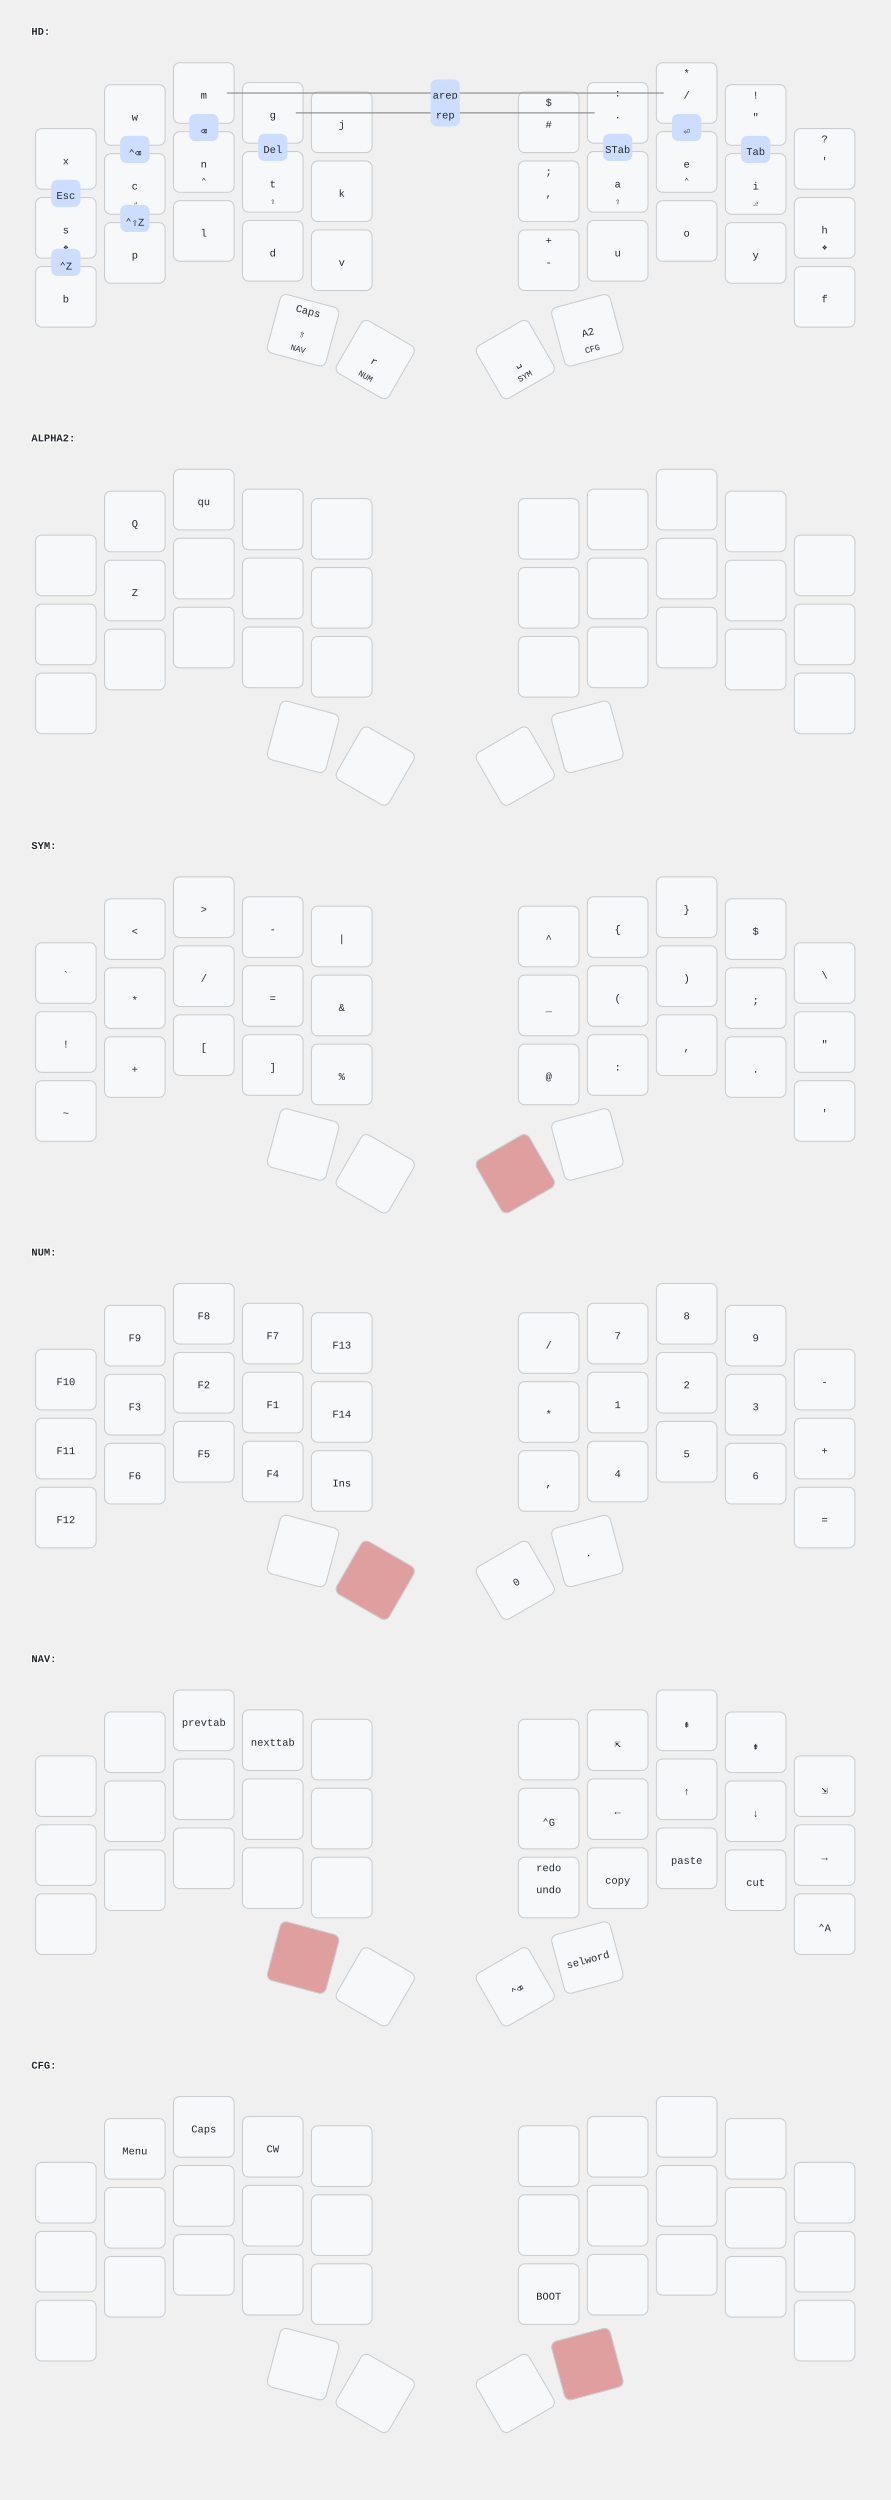
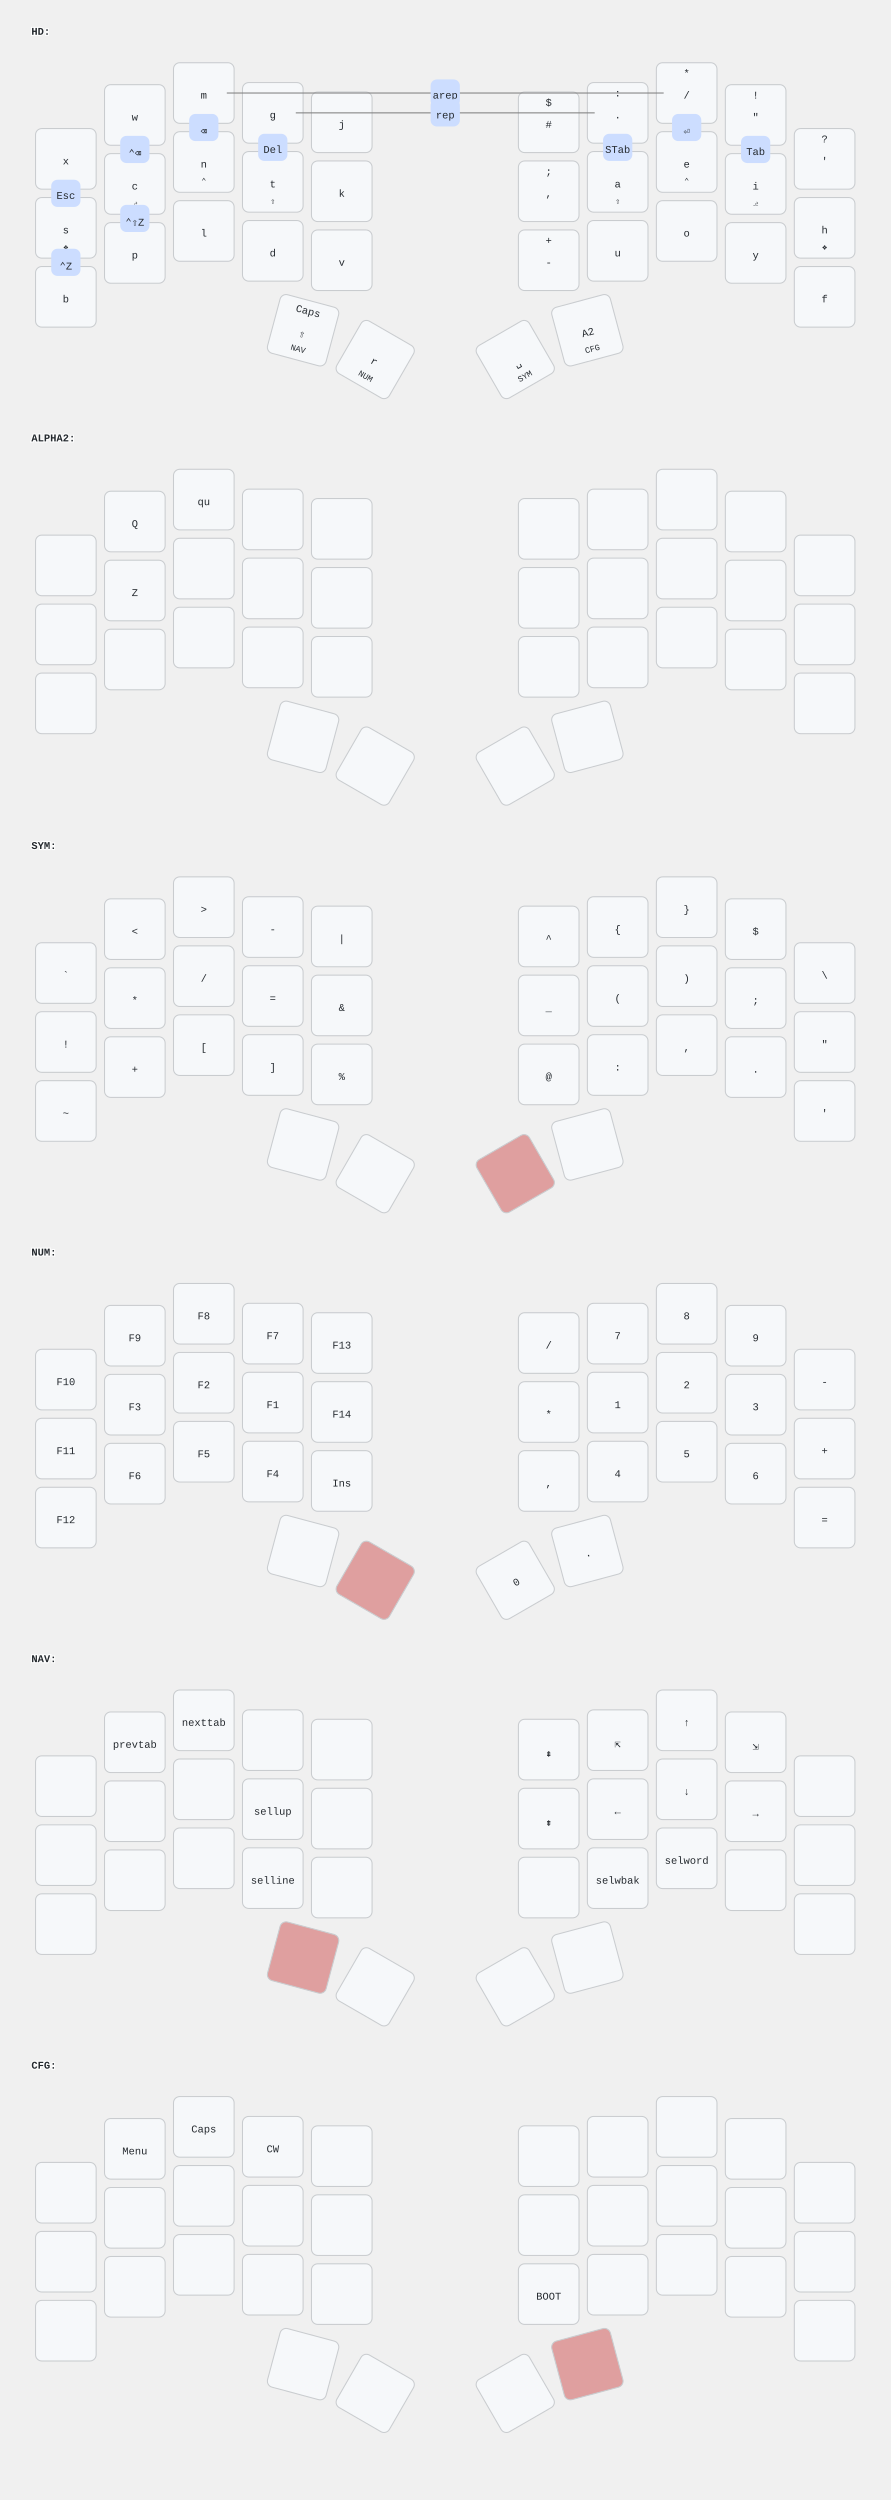
<svg xmlns="http://www.w3.org/2000/svg" width="852" height="2392" viewBox="0 0 852 2392" class="keymap">
  <style>/* inherit to force styles through use tags */
svg path {
    fill: inherit;
}

/* font and background color specifications */
svg.keymap {
    font-family: SFMono-Regular,Consolas,Liberation Mono,Menlo,monospace;
    font-size: 10px;
    font-kerning: normal;
    text-rendering: optimizeLegibility;
    fill: #24292e;
}

/* default key styling */
rect.key {
    fill: #f6f8fa;
    stroke: #c9cccf;
    stroke-width: 1;
}

/* default key side styling, only used is draw_key_sides is set */
rect.side {
    filter: brightness(90%);
}

/* color accent for combo boxes */
rect.combo, rect.combo-separate {
    fill: #cdf;
}

/* color accent for held keys */
rect.held, rect.combo.held {
    fill: #df9f9f;
}

/* color accent for ghost (optional) keys */
rect.ghost, rect.combo.ghost {
    stroke-dasharray: 4, 4;
    stroke-width: 2;
}

text {
    text-anchor: middle;
    dominant-baseline: hanging;
}

/* styling for layer labels */
text.label {
    font-weight: bold;
    text-anchor: start;
    stroke: white;
    stroke-width: 2;
    paint-order: stroke;
}

/* styling for combo tap, and key hold/shifted label text */
text.combo, text.hold, text.shifted {
    font-size: 10px;
}

/* styling for hold label text */
text.hold {
    font-size: 8px;
}

text.hold {
    text-anchor: middle;
    dominant-baseline: auto;
}

text.shifted {
    text-anchor: middle;
    dominant-baseline: hanging;
}

/* styling for hold/shifted label text in combo box */
text.combo.hold, text.combo.shifted {
    font-size: 8px;
}

/* lighter symbol for transparent keys */
text.trans {
    fill: #7b7e81;
}

/* styling for combo dendrons */
path.combo {
    stroke-width: 1;
    stroke: gray;
    fill: none;
}

/* Start Tabler Icons Cleanup */
/* cannot use height/width with glyphs */
.icon-tabler &gt; path {
    fill: inherit;
    stroke: inherit;
    stroke-width: 2;
}
/* hide tabler's default box */
.icon-tabler &gt; path[stroke="none"][fill="none"] {
    visibility: hidden;
}
/* End Tabler Icons Cleanup */
</style>
  <g transform="translate(30, 0)" class="layer-HD">
    <text x="0" y="28" class="label" id="HD">HD:</text>
    <g transform="translate(0, 56)">
      <g transform="translate(33, 96)" class="key keypos-0">
        <rect rx="6" ry="6" x="-29" y="-29" width="58" height="58" class="key" />
        <text x="0" y="0" class="key tap">x</text>
      </g>
      <g transform="translate(99, 54)" class="key keypos-1">
        <rect rx="6" ry="6" x="-29" y="-29" width="58" height="58" class="key" />
        <text x="0" y="0" class="key tap">w</text>
      </g>
      <g transform="translate(165, 33)" class="key keypos-2">
        <rect rx="6" ry="6" x="-29" y="-29" width="58" height="58" class="key" />
        <text x="0" y="0" class="key tap">m</text>
      </g>
      <g transform="translate(231, 52)" class="key keypos-3">
        <rect rx="6" ry="6" x="-29" y="-29" width="58" height="58" class="key" />
        <text x="0" y="0" class="key tap">g</text>
      </g>
      <g transform="translate(297, 61)" class="key keypos-4">
        <rect rx="6" ry="6" x="-29" y="-29" width="58" height="58" class="key" />
        <text x="0" y="0" class="key tap">j</text>
      </g>
      <g transform="translate(495, 61)" class="key keypos-5">
        <rect rx="6" ry="6" x="-29" y="-29" width="58" height="58" class="key" />
        <text x="0" y="0" class="key tap">#</text>
        <text x="0" y="-21" class="key shifted">$</text>
      </g>
      <g transform="translate(561, 52)" class="key keypos-6">
        <rect rx="6" ry="6" x="-29" y="-29" width="58" height="58" class="key" />
        <text x="0" y="0" class="key tap">.</text>
        <text x="0" y="-21" class="key shifted">:</text>
      </g>
      <g transform="translate(627, 33)" class="key keypos-7">
        <rect rx="6" ry="6" x="-29" y="-29" width="58" height="58" class="key" />
        <text x="0" y="0" class="key tap">/</text>
        <text x="0" y="-21" class="key shifted">*</text>
      </g>
      <g transform="translate(693, 54)" class="key keypos-8">
        <rect rx="6" ry="6" x="-29" y="-29" width="58" height="58" class="key" />
        <text x="0" y="0" class="key tap">"</text>
        <text x="0" y="-21" class="key shifted">!</text>
      </g>
      <g transform="translate(759, 96)" class="key keypos-9">
        <rect rx="6" ry="6" x="-29" y="-29" width="58" height="58" class="key" />
        <text x="0" y="0" class="key tap">'</text>
        <text x="0" y="-21" class="key shifted">?</text>
      </g>
      <g transform="translate(33, 162)" class="key keypos-10">
        <rect rx="6" ry="6" x="-29" y="-29" width="58" height="58" class="key" />
        <text x="0" y="0" class="key tap">s</text>
        <text x="0" y="21" class="key hold">❖</text>
      </g>
      <g transform="translate(99, 120)" class="key keypos-11">
        <rect rx="6" ry="6" x="-29" y="-29" width="58" height="58" class="key" />
        <text x="0" y="0" class="key tap">c</text>
        <text x="0" y="21" class="key hold">⎇</text>
      </g>
      <g transform="translate(165, 99)" class="key keypos-12">
        <rect rx="6" ry="6" x="-29" y="-29" width="58" height="58" class="key" />
        <text x="0" y="0" class="key tap">n</text>
        <text x="0" y="21" class="key hold">⌃</text>
      </g>
      <g transform="translate(231, 118)" class="key keypos-13">
        <rect rx="6" ry="6" x="-29" y="-29" width="58" height="58" class="key" />
        <text x="0" y="0" class="key tap">t</text>
        <text x="0" y="21" class="key hold">⇧</text>
      </g>
      <g transform="translate(297, 127)" class="key keypos-14">
        <rect rx="6" ry="6" x="-29" y="-29" width="58" height="58" class="key" />
        <text x="0" y="0" class="key tap">k</text>
      </g>
      <g transform="translate(495, 127)" class="key keypos-15">
        <rect rx="6" ry="6" x="-29" y="-29" width="58" height="58" class="key" />
        <text x="0" y="0" class="key tap">,</text>
        <text x="0" y="-21" class="key shifted">;</text>
      </g>
      <g transform="translate(561, 118)" class="key keypos-16">
        <rect rx="6" ry="6" x="-29" y="-29" width="58" height="58" class="key" />
        <text x="0" y="0" class="key tap">a</text>
        <text x="0" y="21" class="key hold">⇧</text>
      </g>
      <g transform="translate(627, 99)" class="key keypos-17">
        <rect rx="6" ry="6" x="-29" y="-29" width="58" height="58" class="key" />
        <text x="0" y="0" class="key tap">e</text>
        <text x="0" y="21" class="key hold">⌃</text>
      </g>
      <g transform="translate(693, 120)" class="key keypos-18">
        <rect rx="6" ry="6" x="-29" y="-29" width="58" height="58" class="key" />
        <text x="0" y="0" class="key tap">i</text>
        <text x="0" y="21" class="key hold">⎇</text>
      </g>
      <g transform="translate(759, 162)" class="key keypos-19">
        <rect rx="6" ry="6" x="-29" y="-29" width="58" height="58" class="key" />
        <text x="0" y="0" class="key tap">h</text>
        <text x="0" y="21" class="key hold">❖</text>
      </g>
      <g transform="translate(33, 228)" class="key keypos-20">
        <rect rx="6" ry="6" x="-29" y="-29" width="58" height="58" class="key" />
        <text x="0" y="0" class="key tap">b</text>
      </g>
      <g transform="translate(99, 186)" class="key keypos-21">
        <rect rx="6" ry="6" x="-29" y="-29" width="58" height="58" class="key" />
        <text x="0" y="0" class="key tap">p</text>
      </g>
      <g transform="translate(165, 165)" class="key keypos-22">
        <rect rx="6" ry="6" x="-29" y="-29" width="58" height="58" class="key" />
        <text x="0" y="0" class="key tap">l</text>
      </g>
      <g transform="translate(231, 184)" class="key keypos-23">
        <rect rx="6" ry="6" x="-29" y="-29" width="58" height="58" class="key" />
        <text x="0" y="0" class="key tap">d</text>
      </g>
      <g transform="translate(297, 193)" class="key keypos-24">
        <rect rx="6" ry="6" x="-29" y="-29" width="58" height="58" class="key" />
        <text x="0" y="0" class="key tap">v</text>
      </g>
      <g transform="translate(495, 193)" class="key keypos-25">
        <rect rx="6" ry="6" x="-29" y="-29" width="58" height="58" class="key" />
        <text x="0" y="0" class="key tap">-</text>
        <text x="0" y="-21" class="key shifted">+</text>
      </g>
      <g transform="translate(561, 184)" class="key keypos-26">
        <rect rx="6" ry="6" x="-29" y="-29" width="58" height="58" class="key" />
        <text x="0" y="0" class="key tap">u</text>
      </g>
      <g transform="translate(627, 165)" class="key keypos-27">
        <rect rx="6" ry="6" x="-29" y="-29" width="58" height="58" class="key" />
        <text x="0" y="0" class="key tap">o</text>
      </g>
      <g transform="translate(693, 186)" class="key keypos-28">
        <rect rx="6" ry="6" x="-29" y="-29" width="58" height="58" class="key" />
        <text x="0" y="0" class="key tap">y</text>
      </g>
      <g transform="translate(759, 228)" class="key keypos-29">
        <rect rx="6" ry="6" x="-29" y="-29" width="58" height="58" class="key" />
        <text x="0" y="0" class="key tap">f</text>
      </g>
      <g transform="translate(260, 260) rotate(15.0)" class="key keypos-30">
        <rect rx="6" ry="6" x="-29" y="-29" width="58" height="58" class="key" />
        <text x="0" y="0" class="key tap">⇧</text>
        <a href="#NAV">
          <text x="0" y="21" class="key hold layer-activator">NAV</text>
        </a>
        <text x="0" y="-21" class="key shifted">Caps</text>
      </g>
      <g transform="translate(329, 288) rotate(30.0)" class="key keypos-31">
        <rect rx="6" ry="6" x="-29" y="-29" width="58" height="58" class="key" />
        <text x="0" y="0" class="key tap">r</text>
        <a href="#NUM">
          <text x="0" y="21" class="key hold layer-activator">NUM</text>
        </a>
      </g>
      <g transform="translate(463, 288) rotate(-30.0)" class="key keypos-32">
        <rect rx="6" ry="6" x="-29" y="-29" width="58" height="58" class="key" />
        <text x="0" y="0" class="key tap">␣</text>
        <a href="#SYM">
          <text x="0" y="21" class="key hold layer-activator">SYM</text>
        </a>
      </g>
      <g transform="translate(532, 260) rotate(-15.0)" class="key keypos-33">
        <rect rx="6" ry="6" x="-29" y="-29" width="58" height="58" class="key" />
        <text x="0" y="0" class="key tap">A2</text>
        <a href="#CFG">
          <text x="0" y="21" class="key hold layer-activator">CFG</text>
        </a>
      </g>
      <g class="combo combopos-0">
        <path d="M396,33 l-209,0" class="combo" />
        <path d="M396,33 l209,0" class="combo" />
        <rect rx="6" ry="6" x="382" y="20" width="28" height="26" class="combo" />
        <text x="396" y="33" class="combo tap">arep</text>
      </g>
      <g class="combo combopos-1">
        <path d="M396,52 l-143,0" class="combo" />
        <path d="M396,52 l143,0" class="combo" />
        <rect rx="6" ry="6" x="382" y="39" width="28" height="26" class="combo" />
        <text x="396" y="52" class="combo tap">rep</text>
      </g>
      <g class="combo combopos-2">
        <rect rx="6" ry="6" x="19" y="116" width="28" height="26" class="combo" />
        <text x="33" y="129" class="combo tap">Esc</text>
      </g>
      <g class="combo combopos-3">
        <rect rx="6" ry="6" x="85" y="74" width="28" height="26" class="combo" />
        <text x="99" y="87" class="combo tap">⌃⌫</text>
      </g>
      <g class="combo combopos-4">
        <rect rx="6" ry="6" x="151" y="53" width="28" height="26" class="combo" />
        <text x="165" y="66" class="combo tap">⌫</text>
      </g>
      <g class="combo combopos-5">
        <rect rx="6" ry="6" x="217" y="72" width="28" height="26" class="combo" />
        <text x="231" y="85" class="combo tap">Del</text>
      </g>
      <g class="combo combopos-6">
        <rect rx="6" ry="6" x="547" y="72" width="28" height="26" class="combo" />
        <text x="561" y="85" class="combo tap">STab</text>
      </g>
      <g class="combo combopos-7">
        <rect rx="6" ry="6" x="613" y="53" width="28" height="26" class="combo" />
        <text x="627" y="66" class="combo tap">⏎</text>
      </g>
      <g class="combo combopos-8">
        <rect rx="6" ry="6" x="679" y="74" width="28" height="26" class="combo" />
        <text x="693" y="87" class="combo tap">Tab</text>
      </g>
      <g class="combo combopos-9">
        <rect rx="6" ry="6" x="19" y="182" width="28" height="26" class="combo" />
        <text x="33" y="195" class="combo tap">⌃Z</text>
      </g>
      <g class="combo combopos-10">
        <rect rx="6" ry="6" x="85" y="140" width="28" height="26" class="combo" />
        <text x="99" y="153" class="combo tap">⌃⇧Z</text>
      </g>
    </g>
  </g>
  <g transform="translate(30, 389)" class="layer-ALPHA2">
    <text x="0" y="28" class="label" id="ALPHA2">ALPHA2:</text>
    <g transform="translate(0, 56)">
      <g transform="translate(33, 96)" class="key keypos-0">
        <rect rx="6" ry="6" x="-29" y="-29" width="58" height="58" class="key" />
      </g>
      <g transform="translate(99, 54)" class="key keypos-1">
        <rect rx="6" ry="6" x="-29" y="-29" width="58" height="58" class="key" />
        <text x="0" y="0" class="key tap">Q</text>
      </g>
      <g transform="translate(165, 33)" class="key keypos-2">
        <rect rx="6" ry="6" x="-29" y="-29" width="58" height="58" class="key" />
        <text x="0" y="0" class="key tap">qu</text>
      </g>
      <g transform="translate(231, 52)" class="key keypos-3">
        <rect rx="6" ry="6" x="-29" y="-29" width="58" height="58" class="key" />
      </g>
      <g transform="translate(297, 61)" class="key keypos-4">
        <rect rx="6" ry="6" x="-29" y="-29" width="58" height="58" class="key" />
      </g>
      <g transform="translate(495, 61)" class="key keypos-5">
        <rect rx="6" ry="6" x="-29" y="-29" width="58" height="58" class="key" />
      </g>
      <g transform="translate(561, 52)" class="key keypos-6">
        <rect rx="6" ry="6" x="-29" y="-29" width="58" height="58" class="key" />
      </g>
      <g transform="translate(627, 33)" class="key keypos-7">
        <rect rx="6" ry="6" x="-29" y="-29" width="58" height="58" class="key" />
      </g>
      <g transform="translate(693, 54)" class="key keypos-8">
        <rect rx="6" ry="6" x="-29" y="-29" width="58" height="58" class="key" />
      </g>
      <g transform="translate(759, 96)" class="key keypos-9">
        <rect rx="6" ry="6" x="-29" y="-29" width="58" height="58" class="key" />
      </g>
      <g transform="translate(33, 162)" class="key keypos-10">
        <rect rx="6" ry="6" x="-29" y="-29" width="58" height="58" class="key" />
      </g>
      <g transform="translate(99, 120)" class="key keypos-11">
        <rect rx="6" ry="6" x="-29" y="-29" width="58" height="58" class="key" />
        <text x="0" y="0" class="key tap">Z</text>
      </g>
      <g transform="translate(165, 99)" class="key keypos-12">
        <rect rx="6" ry="6" x="-29" y="-29" width="58" height="58" class="key" />
      </g>
      <g transform="translate(231, 118)" class="key keypos-13">
        <rect rx="6" ry="6" x="-29" y="-29" width="58" height="58" class="key" />
      </g>
      <g transform="translate(297, 127)" class="key keypos-14">
        <rect rx="6" ry="6" x="-29" y="-29" width="58" height="58" class="key" />
      </g>
      <g transform="translate(495, 127)" class="key keypos-15">
        <rect rx="6" ry="6" x="-29" y="-29" width="58" height="58" class="key" />
      </g>
      <g transform="translate(561, 118)" class="key keypos-16">
        <rect rx="6" ry="6" x="-29" y="-29" width="58" height="58" class="key" />
      </g>
      <g transform="translate(627, 99)" class="key keypos-17">
        <rect rx="6" ry="6" x="-29" y="-29" width="58" height="58" class="key" />
      </g>
      <g transform="translate(693, 120)" class="key keypos-18">
        <rect rx="6" ry="6" x="-29" y="-29" width="58" height="58" class="key" />
      </g>
      <g transform="translate(759, 162)" class="key keypos-19">
        <rect rx="6" ry="6" x="-29" y="-29" width="58" height="58" class="key" />
      </g>
      <g transform="translate(33, 228)" class="key keypos-20">
        <rect rx="6" ry="6" x="-29" y="-29" width="58" height="58" class="key" />
      </g>
      <g transform="translate(99, 186)" class="key keypos-21">
        <rect rx="6" ry="6" x="-29" y="-29" width="58" height="58" class="key" />
      </g>
      <g transform="translate(165, 165)" class="key keypos-22">
        <rect rx="6" ry="6" x="-29" y="-29" width="58" height="58" class="key" />
      </g>
      <g transform="translate(231, 184)" class="key keypos-23">
        <rect rx="6" ry="6" x="-29" y="-29" width="58" height="58" class="key" />
      </g>
      <g transform="translate(297, 193)" class="key keypos-24">
        <rect rx="6" ry="6" x="-29" y="-29" width="58" height="58" class="key" />
      </g>
      <g transform="translate(495, 193)" class="key keypos-25">
        <rect rx="6" ry="6" x="-29" y="-29" width="58" height="58" class="key" />
      </g>
      <g transform="translate(561, 184)" class="key keypos-26">
        <rect rx="6" ry="6" x="-29" y="-29" width="58" height="58" class="key" />
      </g>
      <g transform="translate(627, 165)" class="key keypos-27">
        <rect rx="6" ry="6" x="-29" y="-29" width="58" height="58" class="key" />
      </g>
      <g transform="translate(693, 186)" class="key keypos-28">
        <rect rx="6" ry="6" x="-29" y="-29" width="58" height="58" class="key" />
      </g>
      <g transform="translate(759, 228)" class="key keypos-29">
        <rect rx="6" ry="6" x="-29" y="-29" width="58" height="58" class="key" />
      </g>
      <g transform="translate(260, 260) rotate(15.0)" class="key keypos-30">
        <rect rx="6" ry="6" x="-29" y="-29" width="58" height="58" class="key" />
      </g>
      <g transform="translate(329, 288) rotate(30.0)" class="key keypos-31">
        <rect rx="6" ry="6" x="-29" y="-29" width="58" height="58" class="key" />
      </g>
      <g transform="translate(463, 288) rotate(-30.0)" class="key keypos-32">
        <rect rx="6" ry="6" x="-29" y="-29" width="58" height="58" class="key" />
      </g>
      <g transform="translate(532, 260) rotate(-15.0)" class="key keypos-33">
        <rect rx="6" ry="6" x="-29" y="-29" width="58" height="58" class="key" />
      </g>
    </g>
  </g>
  <g transform="translate(30, 779)" class="layer-SYM">
    <text x="0" y="28" class="label" id="SYM">SYM:</text>
    <g transform="translate(0, 56)">
      <g transform="translate(33, 96)" class="key keypos-0">
        <rect rx="6" ry="6" x="-29" y="-29" width="58" height="58" class="key" />
        <text x="0" y="0" class="key tap">`</text>
      </g>
      <g transform="translate(99, 54)" class="key keypos-1">
        <rect rx="6" ry="6" x="-29" y="-29" width="58" height="58" class="key" />
        <text x="0" y="0" class="key tap">&lt;</text>
      </g>
      <g transform="translate(165, 33)" class="key keypos-2">
        <rect rx="6" ry="6" x="-29" y="-29" width="58" height="58" class="key" />
        <text x="0" y="0" class="key tap">&gt;</text>
      </g>
      <g transform="translate(231, 52)" class="key keypos-3">
        <rect rx="6" ry="6" x="-29" y="-29" width="58" height="58" class="key" />
        <text x="0" y="0" class="key tap">-</text>
      </g>
      <g transform="translate(297, 61)" class="key keypos-4">
        <rect rx="6" ry="6" x="-29" y="-29" width="58" height="58" class="key" />
        <text x="0" y="0" class="key tap">|</text>
      </g>
      <g transform="translate(495, 61)" class="key keypos-5">
        <rect rx="6" ry="6" x="-29" y="-29" width="58" height="58" class="key" />
        <text x="0" y="0" class="key tap">^</text>
      </g>
      <g transform="translate(561, 52)" class="key keypos-6">
        <rect rx="6" ry="6" x="-29" y="-29" width="58" height="58" class="key" />
        <text x="0" y="0" class="key tap">{</text>
      </g>
      <g transform="translate(627, 33)" class="key keypos-7">
        <rect rx="6" ry="6" x="-29" y="-29" width="58" height="58" class="key" />
        <text x="0" y="0" class="key tap">}</text>
      </g>
      <g transform="translate(693, 54)" class="key keypos-8">
        <rect rx="6" ry="6" x="-29" y="-29" width="58" height="58" class="key" />
        <text x="0" y="0" class="key tap">$</text>
      </g>
      <g transform="translate(759, 96)" class="key keypos-9">
        <rect rx="6" ry="6" x="-29" y="-29" width="58" height="58" class="key" />
        <text x="0" y="0" class="key tap">\</text>
      </g>
      <g transform="translate(33, 162)" class="key keypos-10">
        <rect rx="6" ry="6" x="-29" y="-29" width="58" height="58" class="key" />
        <text x="0" y="0" class="key tap">!</text>
      </g>
      <g transform="translate(99, 120)" class="key keypos-11">
        <rect rx="6" ry="6" x="-29" y="-29" width="58" height="58" class="key" />
        <text x="0" y="0" class="key tap">*</text>
      </g>
      <g transform="translate(165, 99)" class="key keypos-12">
        <rect rx="6" ry="6" x="-29" y="-29" width="58" height="58" class="key" />
        <text x="0" y="0" class="key tap">/</text>
      </g>
      <g transform="translate(231, 118)" class="key keypos-13">
        <rect rx="6" ry="6" x="-29" y="-29" width="58" height="58" class="key" />
        <text x="0" y="0" class="key tap">=</text>
      </g>
      <g transform="translate(297, 127)" class="key keypos-14">
        <rect rx="6" ry="6" x="-29" y="-29" width="58" height="58" class="key" />
        <text x="0" y="0" class="key tap">&amp;</text>
      </g>
      <g transform="translate(495, 127)" class="key keypos-15">
        <rect rx="6" ry="6" x="-29" y="-29" width="58" height="58" class="key" />
        <text x="0" y="0" class="key tap">_</text>
      </g>
      <g transform="translate(561, 118)" class="key keypos-16">
        <rect rx="6" ry="6" x="-29" y="-29" width="58" height="58" class="key" />
        <text x="0" y="0" class="key tap">(</text>
      </g>
      <g transform="translate(627, 99)" class="key keypos-17">
        <rect rx="6" ry="6" x="-29" y="-29" width="58" height="58" class="key" />
        <text x="0" y="0" class="key tap">)</text>
      </g>
      <g transform="translate(693, 120)" class="key keypos-18">
        <rect rx="6" ry="6" x="-29" y="-29" width="58" height="58" class="key" />
        <text x="0" y="0" class="key tap">;</text>
      </g>
      <g transform="translate(759, 162)" class="key keypos-19">
        <rect rx="6" ry="6" x="-29" y="-29" width="58" height="58" class="key" />
        <text x="0" y="0" class="key tap">"</text>
      </g>
      <g transform="translate(33, 228)" class="key keypos-20">
        <rect rx="6" ry="6" x="-29" y="-29" width="58" height="58" class="key" />
        <text x="0" y="0" class="key tap">~</text>
      </g>
      <g transform="translate(99, 186)" class="key keypos-21">
        <rect rx="6" ry="6" x="-29" y="-29" width="58" height="58" class="key" />
        <text x="0" y="0" class="key tap">+</text>
      </g>
      <g transform="translate(165, 165)" class="key keypos-22">
        <rect rx="6" ry="6" x="-29" y="-29" width="58" height="58" class="key" />
        <text x="0" y="0" class="key tap">[</text>
      </g>
      <g transform="translate(231, 184)" class="key keypos-23">
        <rect rx="6" ry="6" x="-29" y="-29" width="58" height="58" class="key" />
        <text x="0" y="0" class="key tap">]</text>
      </g>
      <g transform="translate(297, 193)" class="key keypos-24">
        <rect rx="6" ry="6" x="-29" y="-29" width="58" height="58" class="key" />
        <text x="0" y="0" class="key tap">%</text>
      </g>
      <g transform="translate(495, 193)" class="key keypos-25">
        <rect rx="6" ry="6" x="-29" y="-29" width="58" height="58" class="key" />
        <text x="0" y="0" class="key tap">@</text>
      </g>
      <g transform="translate(561, 184)" class="key keypos-26">
        <rect rx="6" ry="6" x="-29" y="-29" width="58" height="58" class="key" />
        <text x="0" y="0" class="key tap">:</text>
      </g>
      <g transform="translate(627, 165)" class="key keypos-27">
        <rect rx="6" ry="6" x="-29" y="-29" width="58" height="58" class="key" />
        <text x="0" y="0" class="key tap">,</text>
      </g>
      <g transform="translate(693, 186)" class="key keypos-28">
        <rect rx="6" ry="6" x="-29" y="-29" width="58" height="58" class="key" />
        <text x="0" y="0" class="key tap">.</text>
      </g>
      <g transform="translate(759, 228)" class="key keypos-29">
        <rect rx="6" ry="6" x="-29" y="-29" width="58" height="58" class="key" />
        <text x="0" y="0" class="key tap">'</text>
      </g>
      <g transform="translate(260, 260) rotate(15.0)" class="key keypos-30">
        <rect rx="6" ry="6" x="-29" y="-29" width="58" height="58" class="key" />
      </g>
      <g transform="translate(329, 288) rotate(30.0)" class="key keypos-31">
        <rect rx="6" ry="6" x="-29" y="-29" width="58" height="58" class="key" />
      </g>
      <g transform="translate(463, 288) rotate(-30.0)" class="key held keypos-32">
        <rect rx="6" ry="6" x="-29" y="-29" width="58" height="58" class="key held" />
      </g>
      <g transform="translate(532, 260) rotate(-15.0)" class="key keypos-33">
        <rect rx="6" ry="6" x="-29" y="-29" width="58" height="58" class="key" />
      </g>
    </g>
  </g>
  <g transform="translate(30, 1168)" class="layer-NUM">
    <text x="0" y="28" class="label" id="NUM">NUM:</text>
    <g transform="translate(0, 56)">
      <g transform="translate(33, 96)" class="key keypos-0">
        <rect rx="6" ry="6" x="-29" y="-29" width="58" height="58" class="key" />
        <text x="0" y="0" class="key tap">F10</text>
      </g>
      <g transform="translate(99, 54)" class="key keypos-1">
        <rect rx="6" ry="6" x="-29" y="-29" width="58" height="58" class="key" />
        <text x="0" y="0" class="key tap">F9</text>
      </g>
      <g transform="translate(165, 33)" class="key keypos-2">
        <rect rx="6" ry="6" x="-29" y="-29" width="58" height="58" class="key" />
        <text x="0" y="0" class="key tap">F8</text>
      </g>
      <g transform="translate(231, 52)" class="key keypos-3">
        <rect rx="6" ry="6" x="-29" y="-29" width="58" height="58" class="key" />
        <text x="0" y="0" class="key tap">F7</text>
      </g>
      <g transform="translate(297, 61)" class="key keypos-4">
        <rect rx="6" ry="6" x="-29" y="-29" width="58" height="58" class="key" />
        <text x="0" y="0" class="key tap">F13</text>
      </g>
      <g transform="translate(495, 61)" class="key keypos-5">
        <rect rx="6" ry="6" x="-29" y="-29" width="58" height="58" class="key" />
        <text x="0" y="0" class="key tap">/</text>
      </g>
      <g transform="translate(561, 52)" class="key keypos-6">
        <rect rx="6" ry="6" x="-29" y="-29" width="58" height="58" class="key" />
        <text x="0" y="0" class="key tap">7</text>
      </g>
      <g transform="translate(627, 33)" class="key keypos-7">
        <rect rx="6" ry="6" x="-29" y="-29" width="58" height="58" class="key" />
        <text x="0" y="0" class="key tap">8</text>
      </g>
      <g transform="translate(693, 54)" class="key keypos-8">
        <rect rx="6" ry="6" x="-29" y="-29" width="58" height="58" class="key" />
        <text x="0" y="0" class="key tap">9</text>
      </g>
      <g transform="translate(759, 96)" class="key keypos-9">
        <rect rx="6" ry="6" x="-29" y="-29" width="58" height="58" class="key" />
        <text x="0" y="0" class="key tap">-</text>
      </g>
      <g transform="translate(33, 162)" class="key keypos-10">
        <rect rx="6" ry="6" x="-29" y="-29" width="58" height="58" class="key" />
        <text x="0" y="0" class="key tap">F11</text>
      </g>
      <g transform="translate(99, 120)" class="key keypos-11">
        <rect rx="6" ry="6" x="-29" y="-29" width="58" height="58" class="key" />
        <text x="0" y="0" class="key tap">F3</text>
      </g>
      <g transform="translate(165, 99)" class="key keypos-12">
        <rect rx="6" ry="6" x="-29" y="-29" width="58" height="58" class="key" />
        <text x="0" y="0" class="key tap">F2</text>
      </g>
      <g transform="translate(231, 118)" class="key keypos-13">
        <rect rx="6" ry="6" x="-29" y="-29" width="58" height="58" class="key" />
        <text x="0" y="0" class="key tap">F1</text>
      </g>
      <g transform="translate(297, 127)" class="key keypos-14">
        <rect rx="6" ry="6" x="-29" y="-29" width="58" height="58" class="key" />
        <text x="0" y="0" class="key tap">F14</text>
      </g>
      <g transform="translate(495, 127)" class="key keypos-15">
        <rect rx="6" ry="6" x="-29" y="-29" width="58" height="58" class="key" />
        <text x="0" y="0" class="key tap">*</text>
      </g>
      <g transform="translate(561, 118)" class="key keypos-16">
        <rect rx="6" ry="6" x="-29" y="-29" width="58" height="58" class="key" />
        <text x="0" y="0" class="key tap">1</text>
      </g>
      <g transform="translate(627, 99)" class="key keypos-17">
        <rect rx="6" ry="6" x="-29" y="-29" width="58" height="58" class="key" />
        <text x="0" y="0" class="key tap">2</text>
      </g>
      <g transform="translate(693, 120)" class="key keypos-18">
        <rect rx="6" ry="6" x="-29" y="-29" width="58" height="58" class="key" />
        <text x="0" y="0" class="key tap">3</text>
      </g>
      <g transform="translate(759, 162)" class="key keypos-19">
        <rect rx="6" ry="6" x="-29" y="-29" width="58" height="58" class="key" />
        <text x="0" y="0" class="key tap">+</text>
      </g>
      <g transform="translate(33, 228)" class="key keypos-20">
        <rect rx="6" ry="6" x="-29" y="-29" width="58" height="58" class="key" />
        <text x="0" y="0" class="key tap">F12</text>
      </g>
      <g transform="translate(99, 186)" class="key keypos-21">
        <rect rx="6" ry="6" x="-29" y="-29" width="58" height="58" class="key" />
        <text x="0" y="0" class="key tap">F6</text>
      </g>
      <g transform="translate(165, 165)" class="key keypos-22">
        <rect rx="6" ry="6" x="-29" y="-29" width="58" height="58" class="key" />
        <text x="0" y="0" class="key tap">F5</text>
      </g>
      <g transform="translate(231, 184)" class="key keypos-23">
        <rect rx="6" ry="6" x="-29" y="-29" width="58" height="58" class="key" />
        <text x="0" y="0" class="key tap">F4</text>
      </g>
      <g transform="translate(297, 193)" class="key keypos-24">
        <rect rx="6" ry="6" x="-29" y="-29" width="58" height="58" class="key" />
        <text x="0" y="0" class="key tap">Ins</text>
      </g>
      <g transform="translate(495, 193)" class="key keypos-25">
        <rect rx="6" ry="6" x="-29" y="-29" width="58" height="58" class="key" />
        <text x="0" y="0" class="key tap">,</text>
      </g>
      <g transform="translate(561, 184)" class="key keypos-26">
        <rect rx="6" ry="6" x="-29" y="-29" width="58" height="58" class="key" />
        <text x="0" y="0" class="key tap">4</text>
      </g>
      <g transform="translate(627, 165)" class="key keypos-27">
        <rect rx="6" ry="6" x="-29" y="-29" width="58" height="58" class="key" />
        <text x="0" y="0" class="key tap">5</text>
      </g>
      <g transform="translate(693, 186)" class="key keypos-28">
        <rect rx="6" ry="6" x="-29" y="-29" width="58" height="58" class="key" />
        <text x="0" y="0" class="key tap">6</text>
      </g>
      <g transform="translate(759, 228)" class="key keypos-29">
        <rect rx="6" ry="6" x="-29" y="-29" width="58" height="58" class="key" />
        <text x="0" y="0" class="key tap">=</text>
      </g>
      <g transform="translate(260, 260) rotate(15.0)" class="key keypos-30">
        <rect rx="6" ry="6" x="-29" y="-29" width="58" height="58" class="key" />
      </g>
      <g transform="translate(329, 288) rotate(30.0)" class="key held keypos-31">
        <rect rx="6" ry="6" x="-29" y="-29" width="58" height="58" class="key held" />
      </g>
      <g transform="translate(463, 288) rotate(-30.0)" class="key keypos-32">
        <rect rx="6" ry="6" x="-29" y="-29" width="58" height="58" class="key" />
        <text x="0" y="0" class="key tap">0</text>
      </g>
      <g transform="translate(532, 260) rotate(-15.0)" class="key keypos-33">
        <rect rx="6" ry="6" x="-29" y="-29" width="58" height="58" class="key" />
        <text x="0" y="0" class="key tap">.</text>
      </g>
    </g>
  </g>
  <g transform="translate(30, 1557)" class="layer-NAV">
    <text x="0" y="28" class="label" id="NAV">NAV:</text>
    <g transform="translate(0, 56)">
      <g transform="translate(33, 96)" class="key keypos-0">
        <rect rx="6" ry="6" x="-29" y="-29" width="58" height="58" class="key" />
      </g>
      <g transform="translate(99, 54)" class="key keypos-1">
        <rect rx="6" ry="6" x="-29" y="-29" width="58" height="58" class="key" />
+         <text x="0" y="0" class="key tap">prevtab</text>
      </g>
      <g transform="translate(165, 33)" class="key keypos-2">
        <rect rx="6" ry="6" x="-29" y="-29" width="58" height="58" class="key" />
-         <text x="0" y="0" class="key tap">prevtab</text>
+         <text x="0" y="0" class="key tap">nexttab</text>
      </g>
      <g transform="translate(231, 52)" class="key keypos-3">
        <rect rx="6" ry="6" x="-29" y="-29" width="58" height="58" class="key" />
-         <text x="0" y="0" class="key tap">nexttab</text>
      </g>
      <g transform="translate(297, 61)" class="key keypos-4">
        <rect rx="6" ry="6" x="-29" y="-29" width="58" height="58" class="key" />
      </g>
      <g transform="translate(495, 61)" class="key keypos-5">
        <rect rx="6" ry="6" x="-29" y="-29" width="58" height="58" class="key" />
+         <text x="0" y="0" class="key tap">⇞</text>
      </g>
      <g transform="translate(561, 52)" class="key keypos-6">
        <rect rx="6" ry="6" x="-29" y="-29" width="58" height="58" class="key" />
        <text x="0" y="0" class="key tap">⇱</text>
      </g>
      <g transform="translate(627, 33)" class="key keypos-7">
        <rect rx="6" ry="6" x="-29" y="-29" width="58" height="58" class="key" />
-         <text x="0" y="0" class="key tap">⇞</text>
+         <text x="0" y="0" class="key tap">↑</text>
      </g>
      <g transform="translate(693, 54)" class="key keypos-8">
        <rect rx="6" ry="6" x="-29" y="-29" width="58" height="58" class="key" />
+         <text x="0" y="0" class="key tap">⇲</text>
+       </g>
+       <g transform="translate(759, 96)" class="key keypos-9">
+         <rect rx="6" ry="6" x="-29" y="-29" width="58" height="58" class="key" />
+       </g>
+       <g transform="translate(33, 162)" class="key keypos-10">
+         <rect rx="6" ry="6" x="-29" y="-29" width="58" height="58" class="key" />
+       </g>
+       <g transform="translate(99, 120)" class="key keypos-11">
+         <rect rx="6" ry="6" x="-29" y="-29" width="58" height="58" class="key" />
+       </g>
+       <g transform="translate(165, 99)" class="key keypos-12">
+         <rect rx="6" ry="6" x="-29" y="-29" width="58" height="58" class="key" />
+       </g>
+       <g transform="translate(231, 118)" class="key keypos-13">
+         <rect rx="6" ry="6" x="-29" y="-29" width="58" height="58" class="key" />
+         <text x="0" y="0" class="key tap">sellup</text>
+       </g>
+       <g transform="translate(297, 127)" class="key keypos-14">
+         <rect rx="6" ry="6" x="-29" y="-29" width="58" height="58" class="key" />
+       </g>
+       <g transform="translate(495, 127)" class="key keypos-15">
+         <rect rx="6" ry="6" x="-29" y="-29" width="58" height="58" class="key" />
        <text x="0" y="0" class="key tap">⇟</text>
      </g>
-       <g transform="translate(759, 96)" class="key keypos-9">
-         <rect rx="6" ry="6" x="-29" y="-29" width="58" height="58" class="key" />
-         <text x="0" y="0" class="key tap">⇲</text>
-       </g>
-       <g transform="translate(33, 162)" class="key keypos-10">
-         <rect rx="6" ry="6" x="-29" y="-29" width="58" height="58" class="key" />
-       </g>
-       <g transform="translate(99, 120)" class="key keypos-11">
-         <rect rx="6" ry="6" x="-29" y="-29" width="58" height="58" class="key" />
-       </g>
-       <g transform="translate(165, 99)" class="key keypos-12">
-         <rect rx="6" ry="6" x="-29" y="-29" width="58" height="58" class="key" />
-       </g>
-       <g transform="translate(231, 118)" class="key keypos-13">
-         <rect rx="6" ry="6" x="-29" y="-29" width="58" height="58" class="key" />
-       </g>
-       <g transform="translate(297, 127)" class="key keypos-14">
-         <rect rx="6" ry="6" x="-29" y="-29" width="58" height="58" class="key" />
-       </g>
-       <g transform="translate(495, 127)" class="key keypos-15">
-         <rect rx="6" ry="6" x="-29" y="-29" width="58" height="58" class="key" />
-         <text x="0" y="0" class="key tap">⌃G</text>
-       </g>
      <g transform="translate(561, 118)" class="key keypos-16">
        <rect rx="6" ry="6" x="-29" y="-29" width="58" height="58" class="key" />
        <text x="0" y="0" class="key tap">←</text>
      </g>
      <g transform="translate(627, 99)" class="key keypos-17">
        <rect rx="6" ry="6" x="-29" y="-29" width="58" height="58" class="key" />
-         <text x="0" y="0" class="key tap">↑</text>
+         <text x="0" y="0" class="key tap">↓</text>
      </g>
      <g transform="translate(693, 120)" class="key keypos-18">
        <rect rx="6" ry="6" x="-29" y="-29" width="58" height="58" class="key" />
-         <text x="0" y="0" class="key tap">↓</text>
+         <text x="0" y="0" class="key tap">→</text>
      </g>
      <g transform="translate(759, 162)" class="key keypos-19">
        <rect rx="6" ry="6" x="-29" y="-29" width="58" height="58" class="key" />
-         <text x="0" y="0" class="key tap">→</text>
      </g>
      <g transform="translate(33, 228)" class="key keypos-20">
        <rect rx="6" ry="6" x="-29" y="-29" width="58" height="58" class="key" />
      </g>
      <g transform="translate(99, 186)" class="key keypos-21">
        <rect rx="6" ry="6" x="-29" y="-29" width="58" height="58" class="key" />
      </g>
      <g transform="translate(165, 165)" class="key keypos-22">
        <rect rx="6" ry="6" x="-29" y="-29" width="58" height="58" class="key" />
      </g>
      <g transform="translate(231, 184)" class="key keypos-23">
        <rect rx="6" ry="6" x="-29" y="-29" width="58" height="58" class="key" />
+         <text x="0" y="0" class="key tap">selline</text>
      </g>
      <g transform="translate(297, 193)" class="key keypos-24">
        <rect rx="6" ry="6" x="-29" y="-29" width="58" height="58" class="key" />
      </g>
      <g transform="translate(495, 193)" class="key keypos-25">
        <rect rx="6" ry="6" x="-29" y="-29" width="58" height="58" class="key" />
-         <text x="0" y="0" class="key tap">undo</text>
-         <text x="0" y="-21" class="key shifted">redo</text>
      </g>
      <g transform="translate(561, 184)" class="key keypos-26">
        <rect rx="6" ry="6" x="-29" y="-29" width="58" height="58" class="key" />
-         <text x="0" y="0" class="key tap">copy</text>
+         <text x="0" y="0" class="key tap">selwbak</text>
      </g>
      <g transform="translate(627, 165)" class="key keypos-27">
        <rect rx="6" ry="6" x="-29" y="-29" width="58" height="58" class="key" />
-         <text x="0" y="0" class="key tap">paste</text>
+         <text x="0" y="0" class="key tap">selword</text>
      </g>
      <g transform="translate(693, 186)" class="key keypos-28">
        <rect rx="6" ry="6" x="-29" y="-29" width="58" height="58" class="key" />
-         <text x="0" y="0" class="key tap">cut</text>
      </g>
      <g transform="translate(759, 228)" class="key keypos-29">
        <rect rx="6" ry="6" x="-29" y="-29" width="58" height="58" class="key" />
-         <text x="0" y="0" class="key tap">⌃A</text>
      </g>
      <g transform="translate(260, 260) rotate(15.0)" class="key held keypos-30">
        <rect rx="6" ry="6" x="-29" y="-29" width="58" height="58" class="key held" />
      </g>
      <g transform="translate(329, 288) rotate(30.0)" class="key keypos-31">
        <rect rx="6" ry="6" x="-29" y="-29" width="58" height="58" class="key" />
      </g>
      <g transform="translate(463, 288) rotate(-30.0)" class="key keypos-32">
        <rect rx="6" ry="6" x="-29" y="-29" width="58" height="58" class="key" />
-         <text x="0" y="0" class="key tap">⌃⌫</text>
      </g>
      <g transform="translate(532, 260) rotate(-15.0)" class="key keypos-33">
        <rect rx="6" ry="6" x="-29" y="-29" width="58" height="58" class="key" />
-         <text x="0" y="0" class="key tap">selword</text>
      </g>
    </g>
  </g>
  <g transform="translate(30, 1946)" class="layer-CFG">
    <text x="0" y="28" class="label" id="CFG">CFG:</text>
    <g transform="translate(0, 56)">
      <g transform="translate(33, 96)" class="key keypos-0">
        <rect rx="6" ry="6" x="-29" y="-29" width="58" height="58" class="key" />
      </g>
      <g transform="translate(99, 54)" class="key keypos-1">
        <rect rx="6" ry="6" x="-29" y="-29" width="58" height="58" class="key" />
        <text x="0" y="0" class="key tap">Menu</text>
      </g>
      <g transform="translate(165, 33)" class="key keypos-2">
        <rect rx="6" ry="6" x="-29" y="-29" width="58" height="58" class="key" />
        <text x="0" y="0" class="key tap">Caps</text>
      </g>
      <g transform="translate(231, 52)" class="key keypos-3">
        <rect rx="6" ry="6" x="-29" y="-29" width="58" height="58" class="key" />
        <text x="0" y="0" class="key tap">CW</text>
      </g>
      <g transform="translate(297, 61)" class="key keypos-4">
        <rect rx="6" ry="6" x="-29" y="-29" width="58" height="58" class="key" />
      </g>
      <g transform="translate(495, 61)" class="key keypos-5">
        <rect rx="6" ry="6" x="-29" y="-29" width="58" height="58" class="key" />
      </g>
      <g transform="translate(561, 52)" class="key keypos-6">
        <rect rx="6" ry="6" x="-29" y="-29" width="58" height="58" class="key" />
      </g>
      <g transform="translate(627, 33)" class="key keypos-7">
        <rect rx="6" ry="6" x="-29" y="-29" width="58" height="58" class="key" />
      </g>
      <g transform="translate(693, 54)" class="key keypos-8">
        <rect rx="6" ry="6" x="-29" y="-29" width="58" height="58" class="key" />
      </g>
      <g transform="translate(759, 96)" class="key keypos-9">
        <rect rx="6" ry="6" x="-29" y="-29" width="58" height="58" class="key" />
      </g>
      <g transform="translate(33, 162)" class="key keypos-10">
        <rect rx="6" ry="6" x="-29" y="-29" width="58" height="58" class="key" />
      </g>
      <g transform="translate(99, 120)" class="key keypos-11">
        <rect rx="6" ry="6" x="-29" y="-29" width="58" height="58" class="key" />
      </g>
      <g transform="translate(165, 99)" class="key keypos-12">
        <rect rx="6" ry="6" x="-29" y="-29" width="58" height="58" class="key" />
      </g>
      <g transform="translate(231, 118)" class="key keypos-13">
        <rect rx="6" ry="6" x="-29" y="-29" width="58" height="58" class="key" />
      </g>
      <g transform="translate(297, 127)" class="key keypos-14">
        <rect rx="6" ry="6" x="-29" y="-29" width="58" height="58" class="key" />
      </g>
      <g transform="translate(495, 127)" class="key keypos-15">
        <rect rx="6" ry="6" x="-29" y="-29" width="58" height="58" class="key" />
      </g>
      <g transform="translate(561, 118)" class="key keypos-16">
        <rect rx="6" ry="6" x="-29" y="-29" width="58" height="58" class="key" />
      </g>
      <g transform="translate(627, 99)" class="key keypos-17">
        <rect rx="6" ry="6" x="-29" y="-29" width="58" height="58" class="key" />
      </g>
      <g transform="translate(693, 120)" class="key keypos-18">
        <rect rx="6" ry="6" x="-29" y="-29" width="58" height="58" class="key" />
      </g>
      <g transform="translate(759, 162)" class="key keypos-19">
        <rect rx="6" ry="6" x="-29" y="-29" width="58" height="58" class="key" />
      </g>
      <g transform="translate(33, 228)" class="key keypos-20">
        <rect rx="6" ry="6" x="-29" y="-29" width="58" height="58" class="key" />
      </g>
      <g transform="translate(99, 186)" class="key keypos-21">
        <rect rx="6" ry="6" x="-29" y="-29" width="58" height="58" class="key" />
      </g>
      <g transform="translate(165, 165)" class="key keypos-22">
        <rect rx="6" ry="6" x="-29" y="-29" width="58" height="58" class="key" />
      </g>
      <g transform="translate(231, 184)" class="key keypos-23">
        <rect rx="6" ry="6" x="-29" y="-29" width="58" height="58" class="key" />
      </g>
      <g transform="translate(297, 193)" class="key keypos-24">
        <rect rx="6" ry="6" x="-29" y="-29" width="58" height="58" class="key" />
      </g>
      <g transform="translate(495, 193)" class="key keypos-25">
        <rect rx="6" ry="6" x="-29" y="-29" width="58" height="58" class="key" />
        <text x="0" y="0" class="key tap">BOOT</text>
      </g>
      <g transform="translate(561, 184)" class="key keypos-26">
        <rect rx="6" ry="6" x="-29" y="-29" width="58" height="58" class="key" />
      </g>
      <g transform="translate(627, 165)" class="key keypos-27">
        <rect rx="6" ry="6" x="-29" y="-29" width="58" height="58" class="key" />
      </g>
      <g transform="translate(693, 186)" class="key keypos-28">
        <rect rx="6" ry="6" x="-29" y="-29" width="58" height="58" class="key" />
      </g>
      <g transform="translate(759, 228)" class="key keypos-29">
        <rect rx="6" ry="6" x="-29" y="-29" width="58" height="58" class="key" />
      </g>
      <g transform="translate(260, 260) rotate(15.0)" class="key keypos-30">
        <rect rx="6" ry="6" x="-29" y="-29" width="58" height="58" class="key" />
      </g>
      <g transform="translate(329, 288) rotate(30.0)" class="key keypos-31">
        <rect rx="6" ry="6" x="-29" y="-29" width="58" height="58" class="key" />
      </g>
      <g transform="translate(463, 288) rotate(-30.0)" class="key keypos-32">
        <rect rx="6" ry="6" x="-29" y="-29" width="58" height="58" class="key" />
      </g>
      <g transform="translate(532, 260) rotate(-15.0)" class="key held keypos-33">
        <rect rx="6" ry="6" x="-29" y="-29" width="58" height="58" class="key held" />
      </g>
    </g>
  </g>
</svg>
